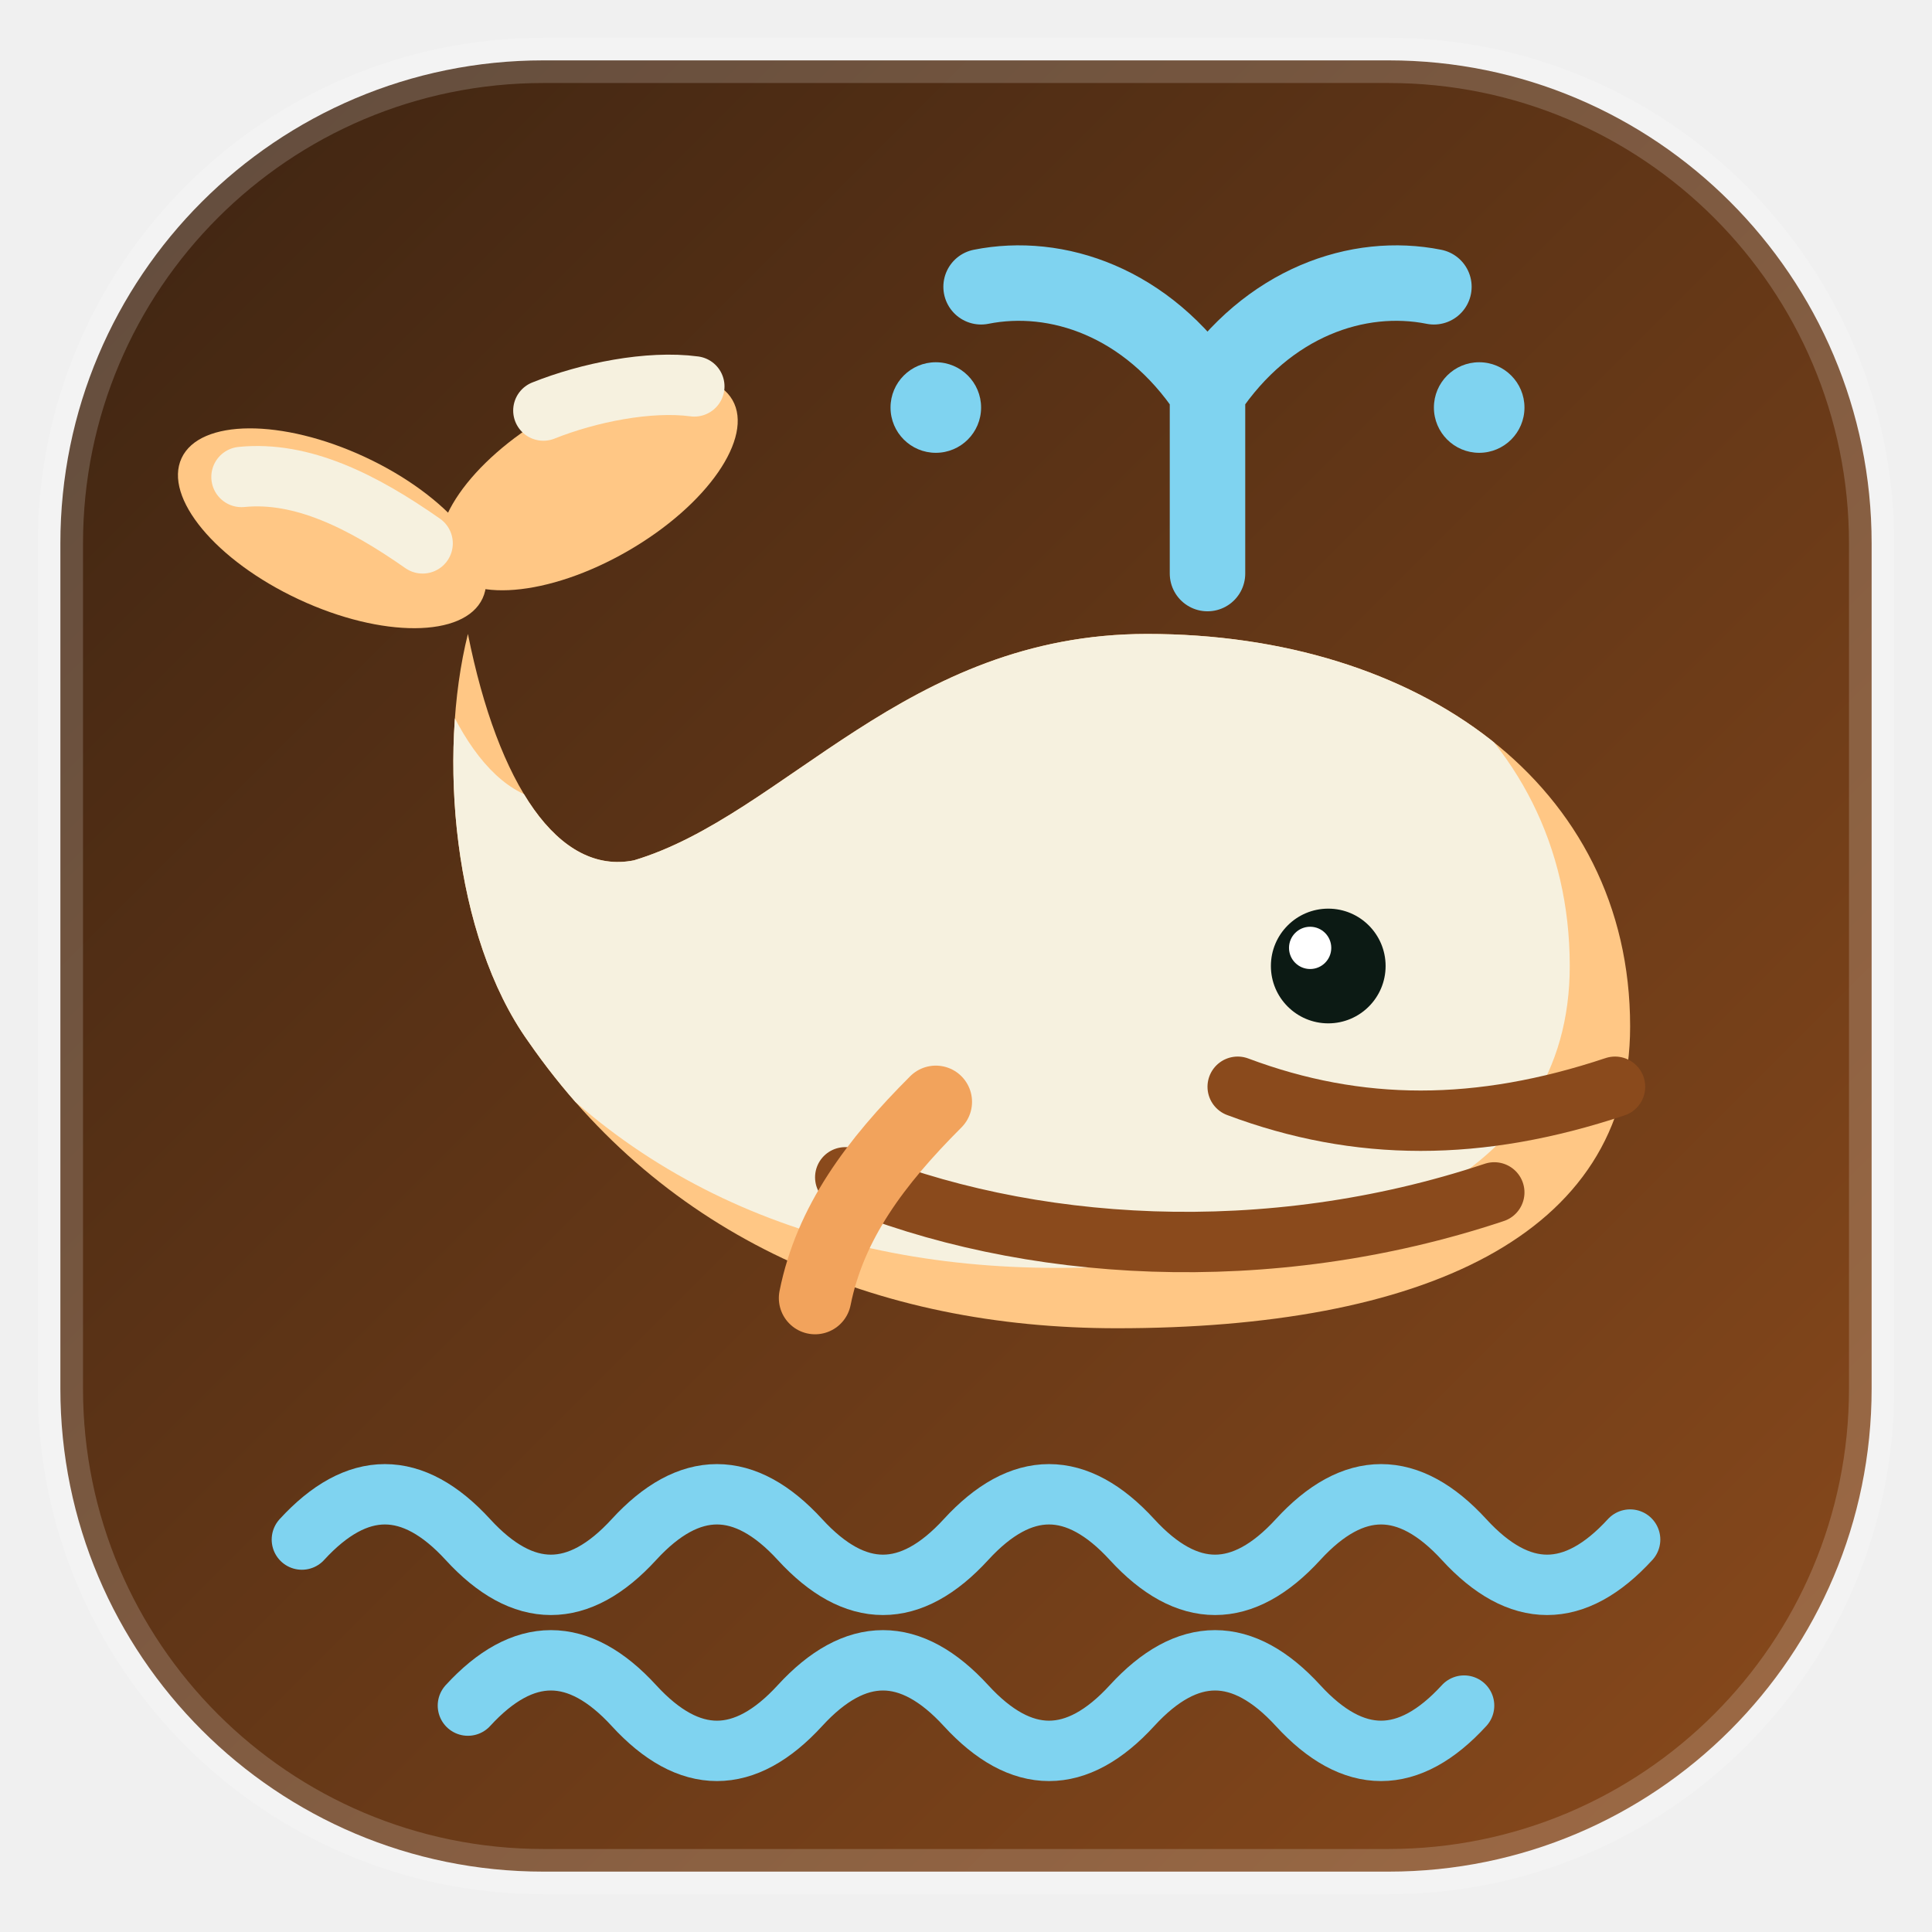
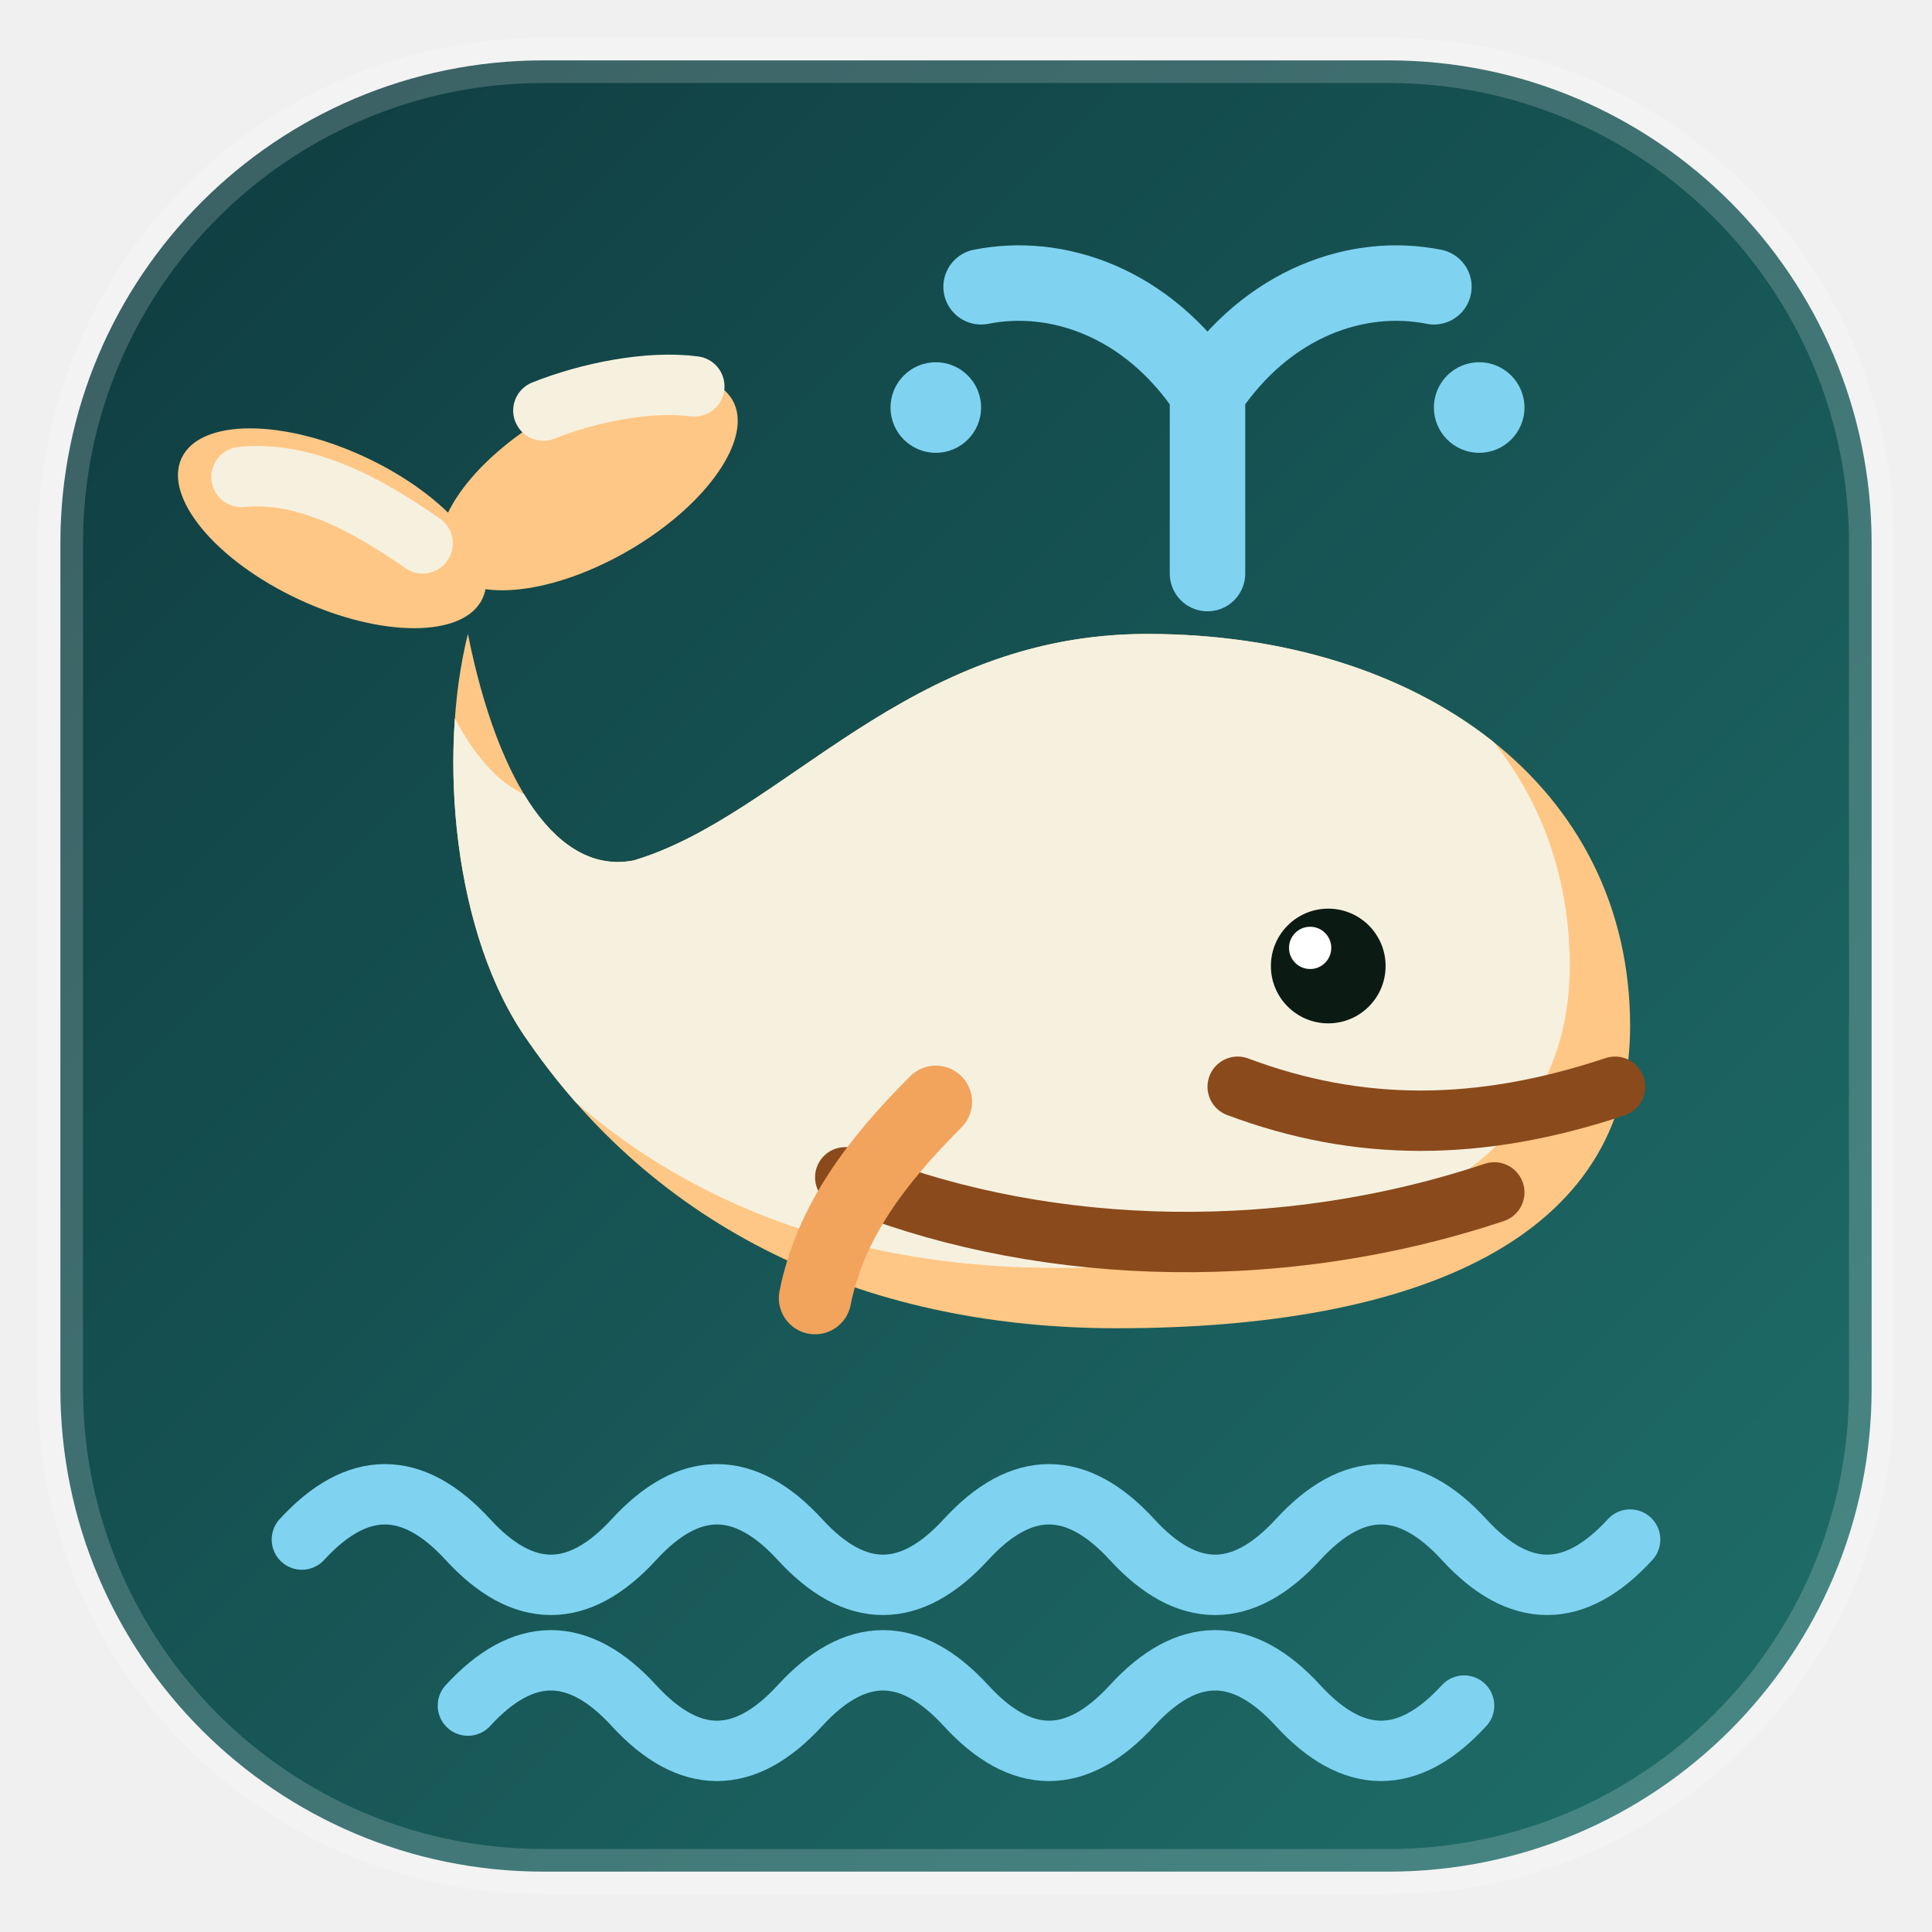
<svg xmlns="http://www.w3.org/2000/svg" width="64" height="64" viewBox="0 0 64 64" stroke-linecap="round" stroke-linejoin="round">
  <defs>
    <linearGradient id="whales-bg" x1="0" y1="0" x2="1" y2="1">
-       <stop offset="0" stop-color="#3d2412" />
-       <stop offset="1" stop-color="#8a4a1c" />
+       <stop offset="0" stop-color="#0f3b3f" />
+       <stop offset="1" stop-color="#1f6f6b" />
    </linearGradient>
    <clipPath id="whales-c">
      <path d="M54 34C54 26 47 21 38 21C30 21 26 27 21 28.5C18.5 29 16.5 26 15.5 21C14.5 25 15 31 17.5 34.5C22 41 29 44 37 44C47 44 54 41 54 34Z" />
    </clipPath>
  </defs>
  <rect x="2" y="2" width="60" height="60" rx="16" fill="url(#whales-bg)" stroke="#ffffff" stroke-opacity="0.18" stroke-width="1.5" />
  <path d="M10 51q2.75-3 5.5 0t5.5 0t5.5 0t5.5 0t5.5 0t5.5 0t5.5 0t5.5 0M15.5 56.5q2.75-3 5.5 0t5.5 0t5.5 0t5.5 0t5.5 0t5.5 0" fill="none" stroke="#7fd3f0" stroke-width="2" />
  <path d="M40 19V13M40 13C38 10 35 9 32.5 9.5M40 13C42 10 45 9 47.5 9.5" fill="none" stroke="#7fd3f0" stroke-width="2.5" />
  <circle cx="31" cy="13.5" r="1.5" fill="#7fd3f0" />
  <circle cx="49" cy="13.5" r="1.5" fill="#7fd3f0" />
  <g fill="#ffc785">
    <ellipse cx="11" cy="17.5" rx="5.5" ry="2.6" transform="rotate(25 11 17.5)" />
    <ellipse cx="19.5" cy="16" rx="5.5" ry="2.6" transform="rotate(-30 19.5 16)" />
  </g>
  <path d="M8 15.8C10 15.6 12 16.6 14 18M18 13.6C19.5 13 21.5 12.6 23 12.8" fill="none" stroke="#f6f1df" stroke-width="2" />
  <path d="M54 34C54 26 47 21 38 21C30 21 26 27 21 28.5C18.5 29 16.5 26 15.5 21C14.5 25 15 31 17.5 34.5C22 41 29 44 37 44C47 44 54 41 54 34Z" fill="#ffc785" />
  <g clip-path="url(#whales-c)">
    <path d="M54 34C54 26 47 21 38 21C30 21 26 27 21 28.5C18.5 29 16.5 26 15.5 21C14.5 25 15 31 17.5 34.5C22 41 29 44 37 44C47 44 54 41 54 34Z" transform="translate(-2 -2)" fill="#f6f1df" />
  </g>
  <path d="M28 39C34 41.5 42 42 49.5 39.5M53.5 36C49 37.5 45 37.5 41 36" fill="none" stroke="#8a4a1c" stroke-width="2" />
  <path d="M31 36.5C29 38.5 27.5 40.5 27 43" fill="none" stroke="#f2a35c" stroke-width="2.4" />
  <circle cx="44" cy="32" r="1.9" fill="#0c1a14" />
  <circle cx="43.4" cy="31.4" r="0.7" fill="#ffffff" />
</svg>
